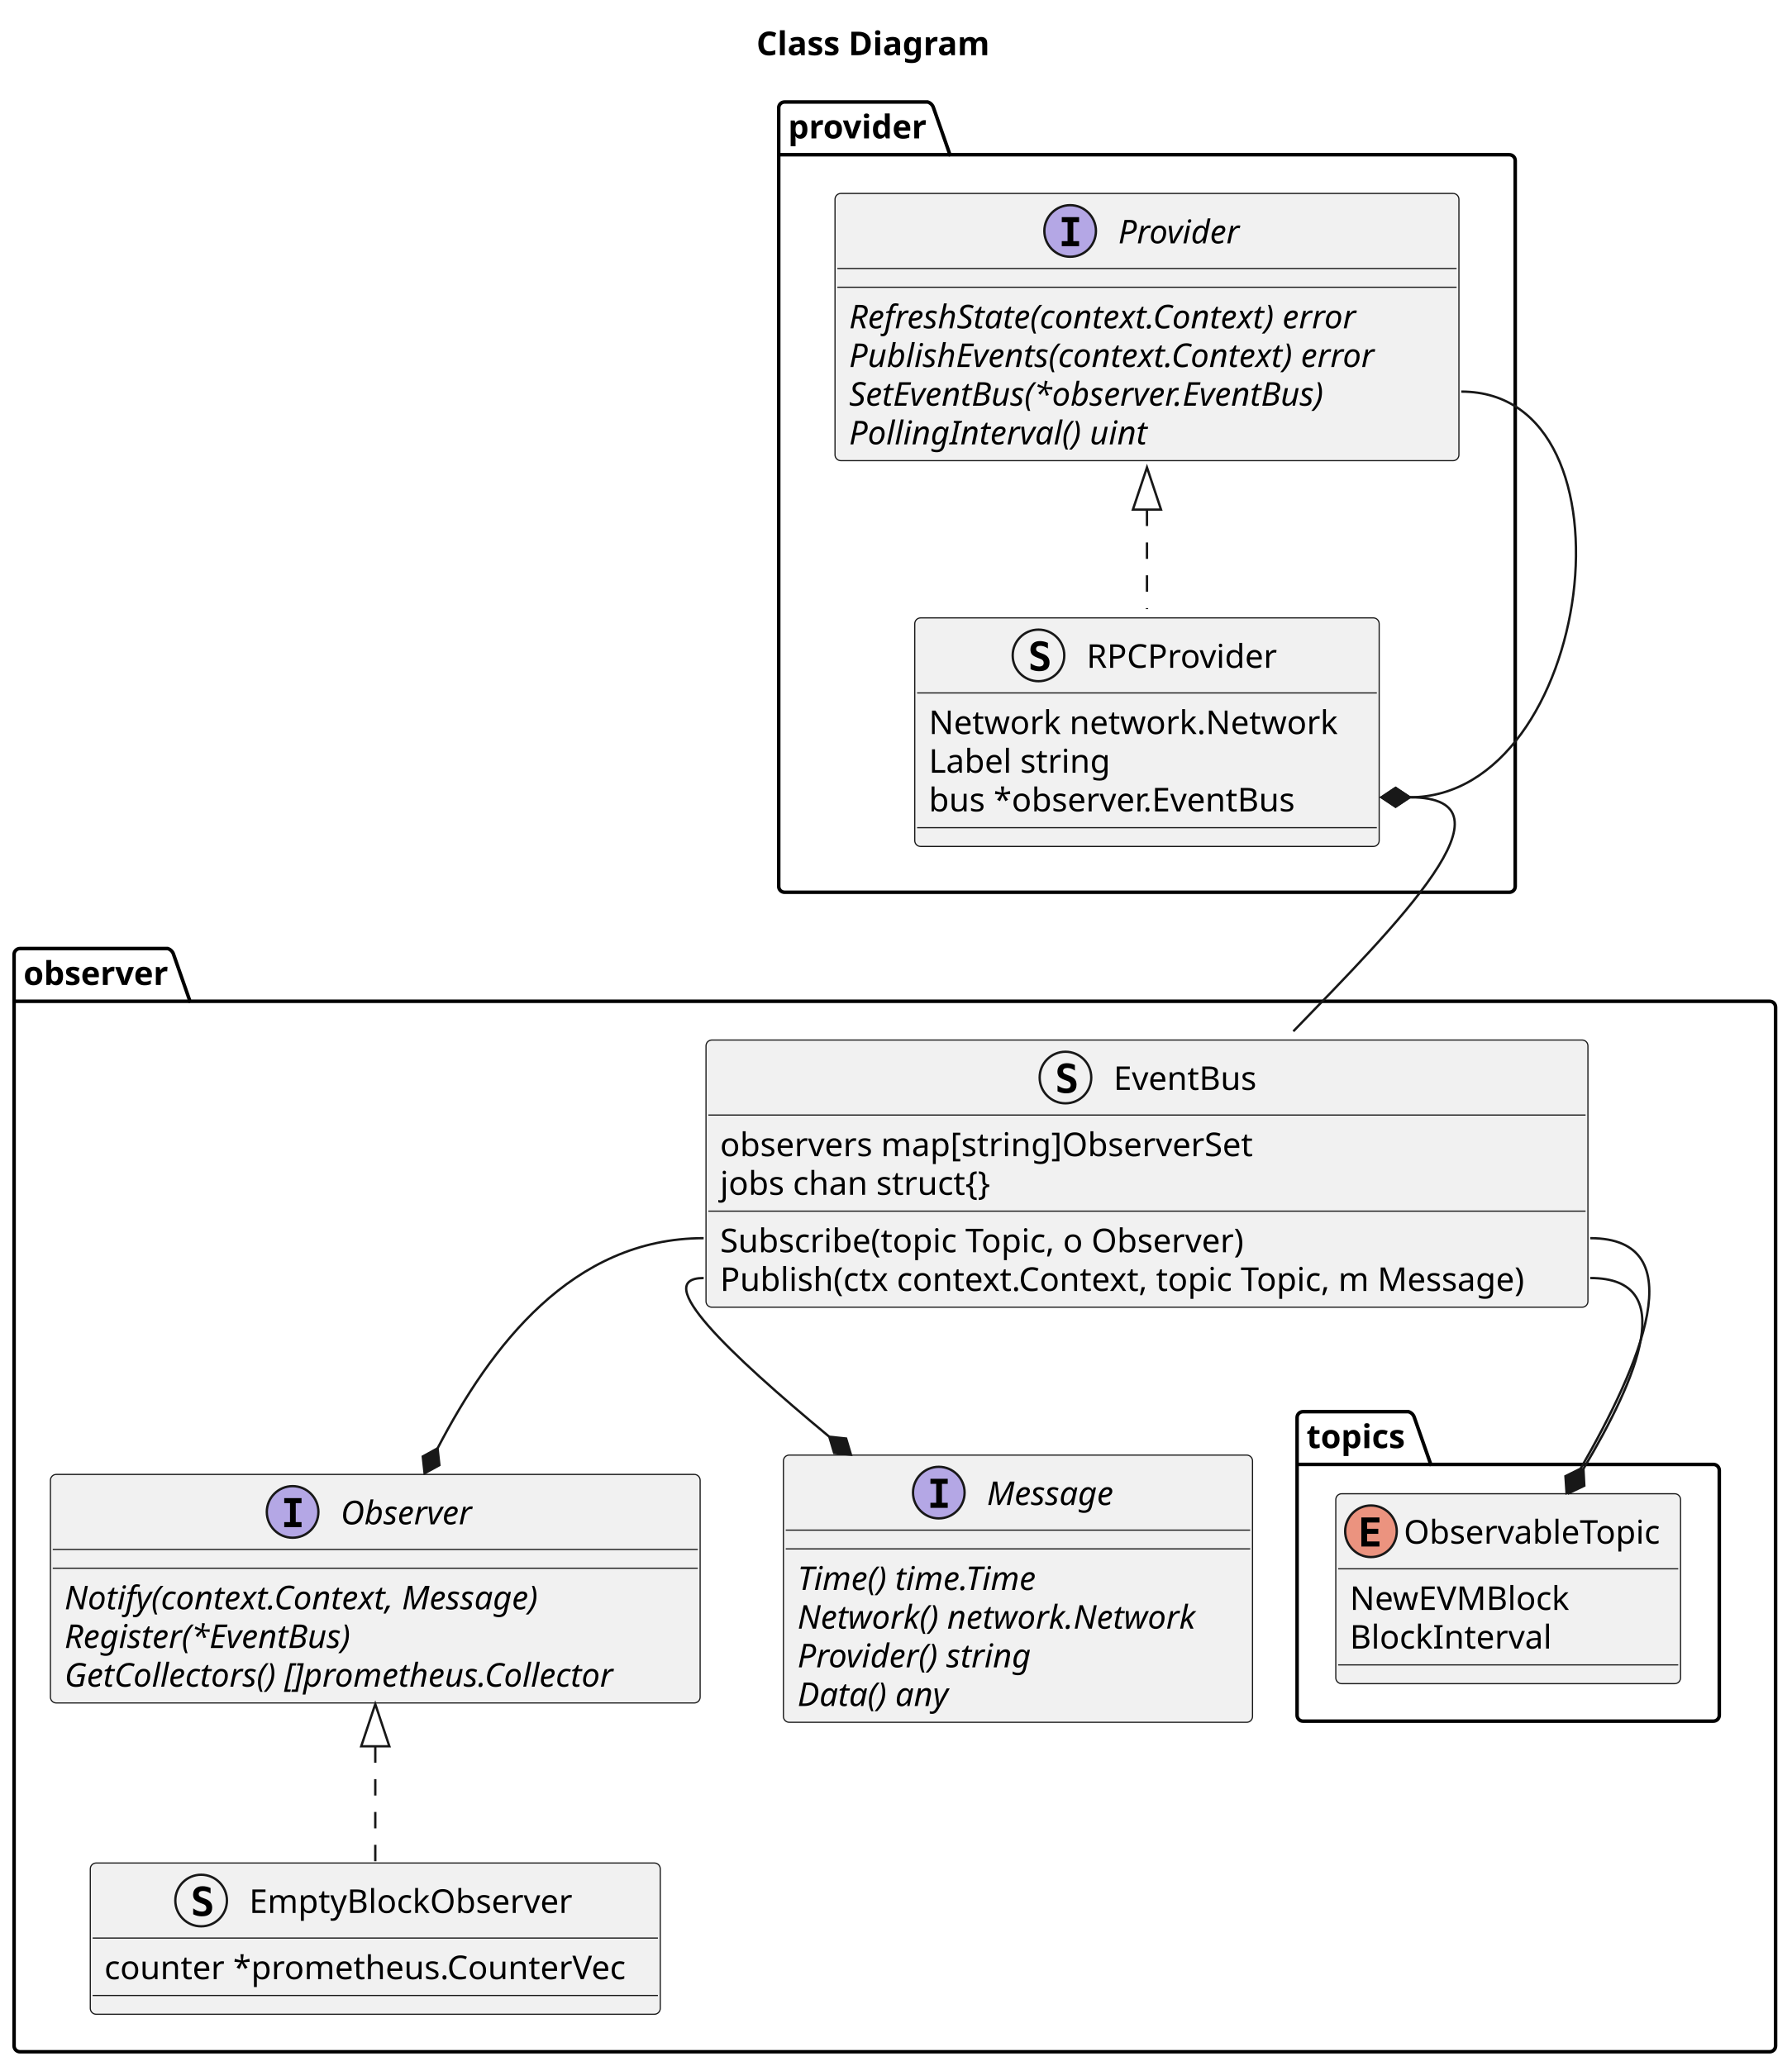
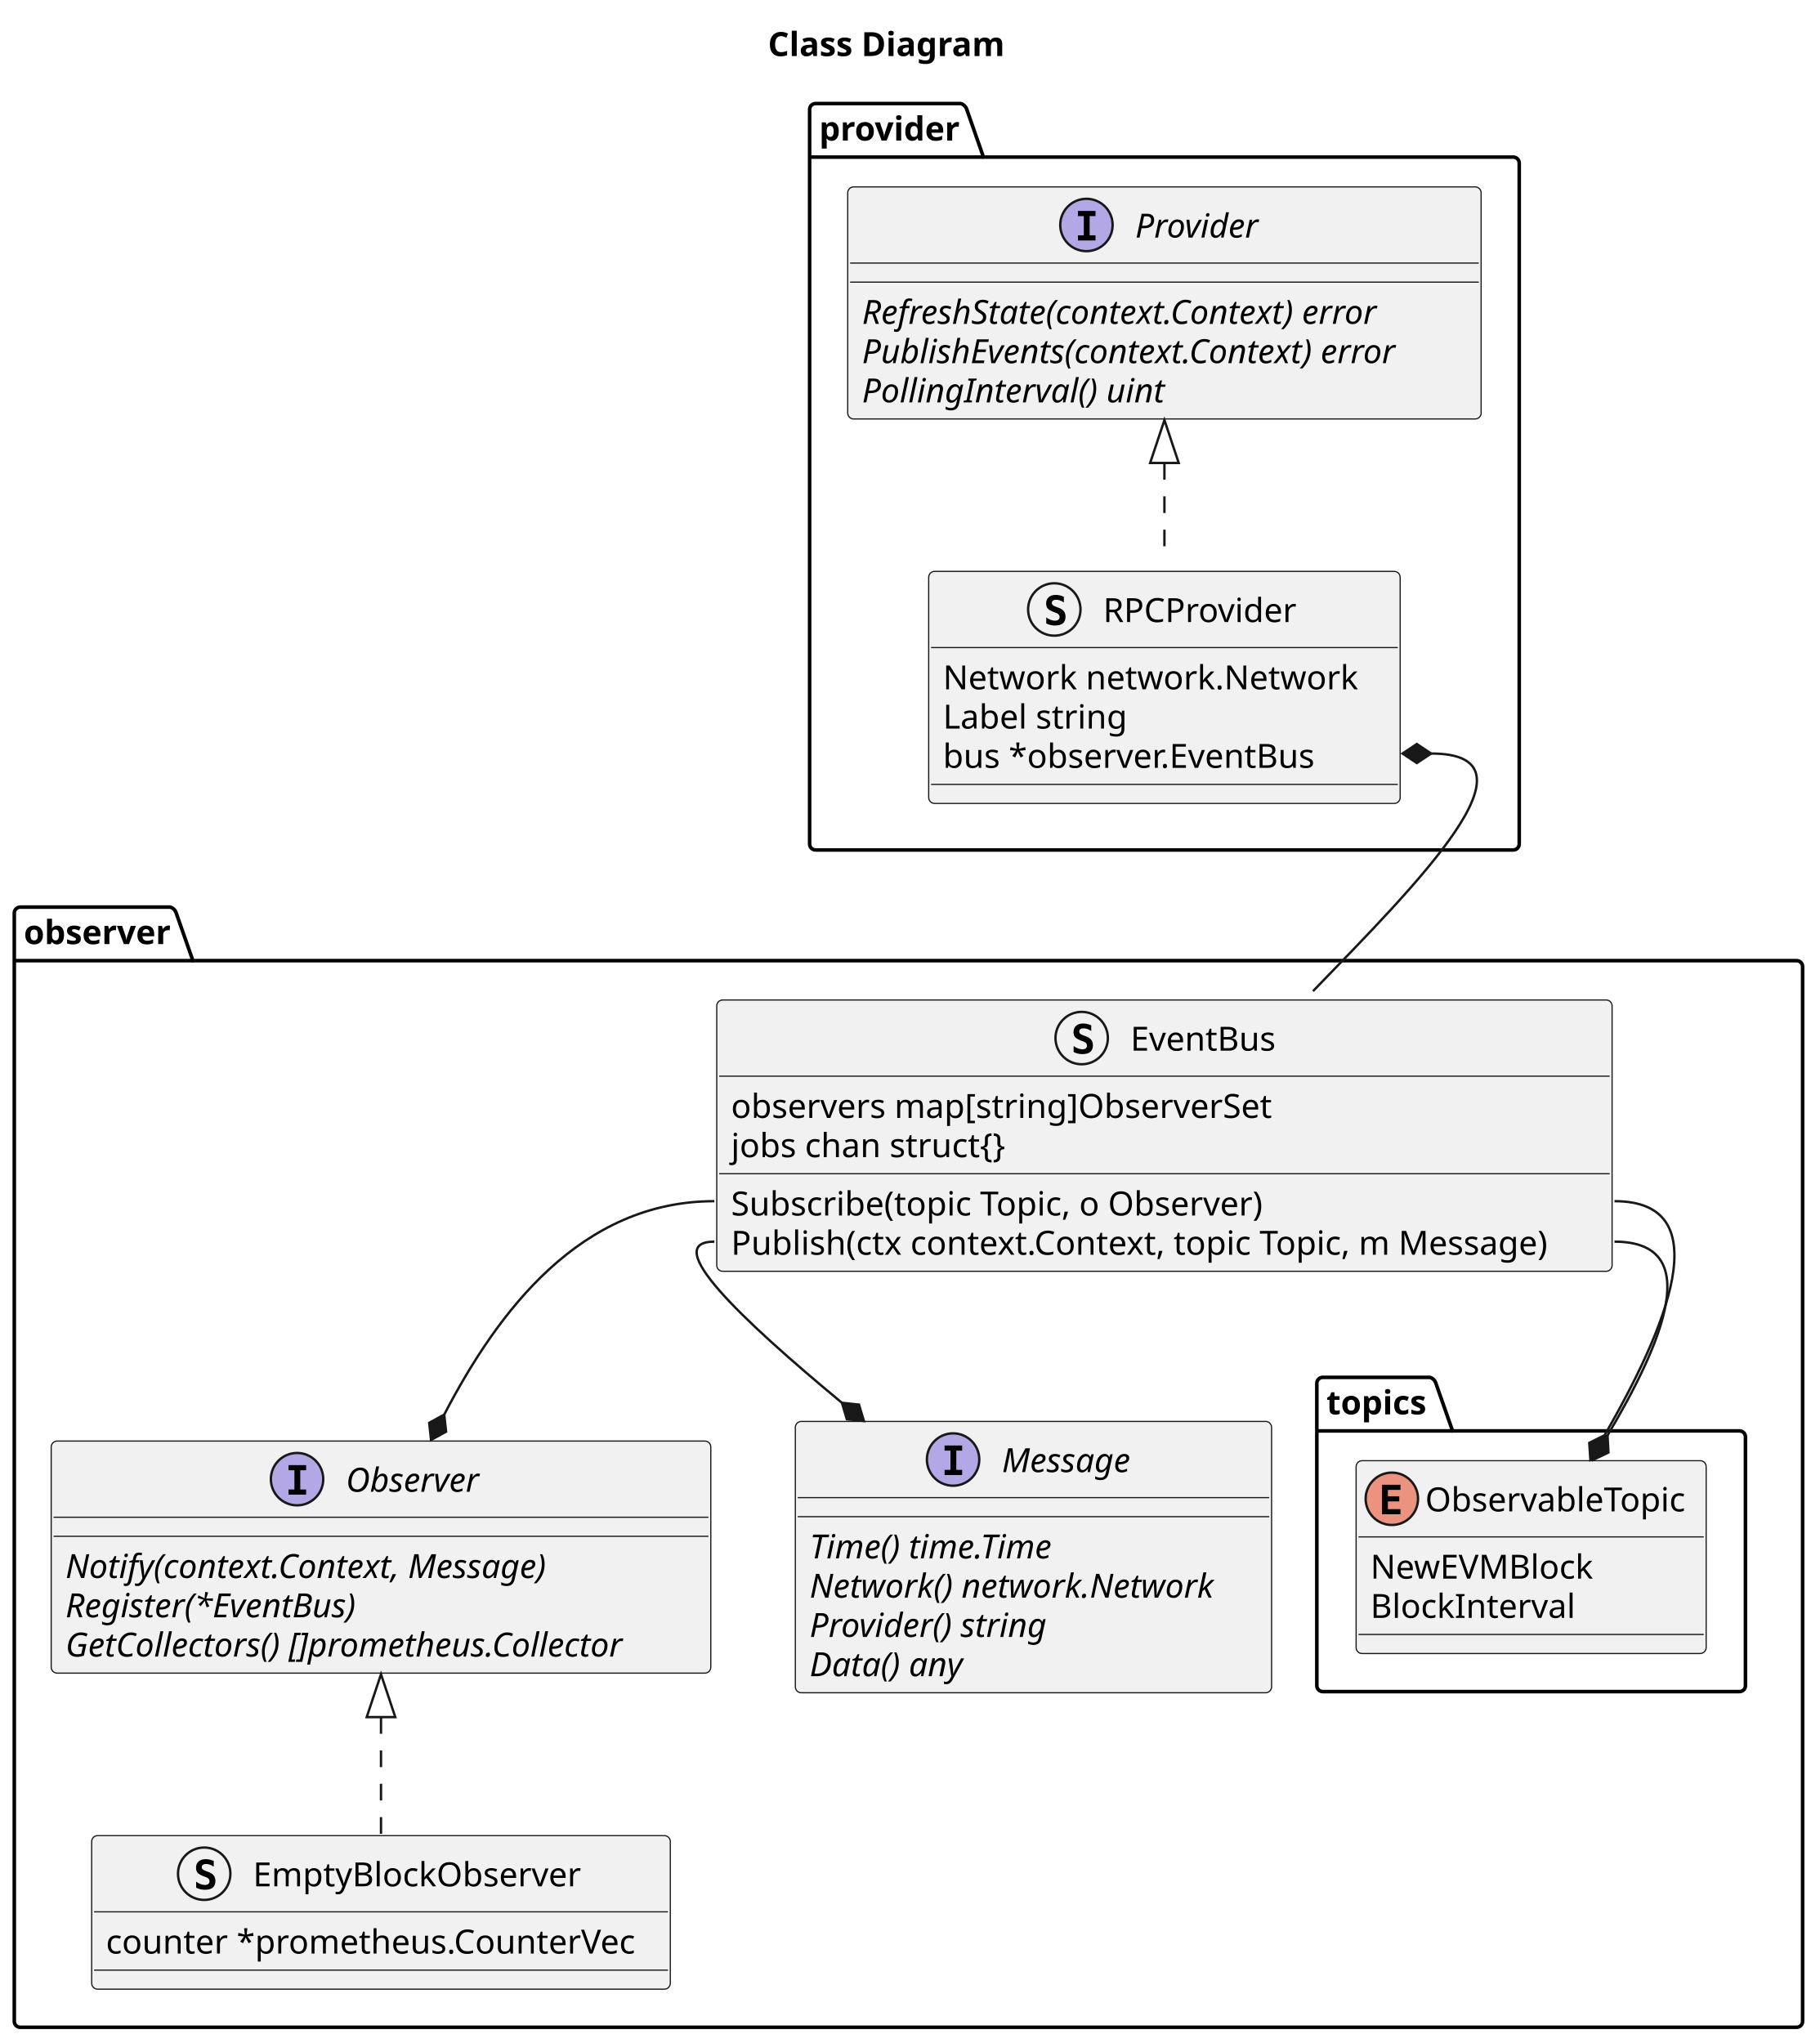
- <svg xmlns="http://www.w3.org/2000/svg" contentStyleType="text/css" height="881px" preserveAspectRatio="none" style="width:764px;height:881px;background:#FFFFFF;" version="1.1" viewBox="0 0 764 881" width="764px" zoomAndPan="magnify">
+ <svg xmlns="http://www.w3.org/2000/svg" contentStyleType="text/css" height="858px" preserveAspectRatio="none" style="width:764px;height:858px;background:#FFFFFF;" version="1.1" viewBox="0 0 764 858" width="764px" zoomAndPan="magnify">
  <defs />
  <g>
    <text fill="#000000" font-family="sans-serif" font-size="14" font-weight="bold" lengthAdjust="spacing" textLength="105" x="322.5" y="23.535">Class Diagram</text>
    <g id="cluster_provider">
-       <path d="M334.5,43.488 L395.5,43.488 A3.75,3.75 0 0 1 398,45.988 L405,65.977 L643.5,65.977 A2.5,2.5 0 0 1 646,68.477 L646,377.988 A2.5,2.5 0 0 1 643.5,380.488 L334.5,380.488 A2.5,2.5 0 0 1 332,377.988 L332,45.988 A2.5,2.5 0 0 1 334.5,43.488 " fill="none" style="stroke:#000000;stroke-width:1.5;" />
-       <line style="stroke:#000000;stroke-width:1.5;" x1="332" x2="405" y1="65.977" y2="65.977" />
-       <text fill="#000000" font-family="sans-serif" font-size="14" font-weight="bold" lengthAdjust="spacing" textLength="60" x="336" y="59.023">provider</text>
+       <path d="M342.5,43.488 L403.5,43.488 A3.75,3.75 0 0 1 406,45.988 L413,65.977 L635.5,65.977 A2.5,2.5 0 0 1 638,68.477 L638,354.458 A2.5,2.5 0 0 1 635.5,356.958 L342.5,356.958 A2.5,2.5 0 0 1 340,354.458 L340,45.988 A2.5,2.5 0 0 1 342.5,43.488 " fill="none" style="stroke:#000000;stroke-width:1.5;" />
+       <line style="stroke:#000000;stroke-width:1.5;" x1="340" x2="413" y1="65.977" y2="65.977" />
+       <text fill="#000000" font-family="sans-serif" font-size="14" font-weight="bold" lengthAdjust="spacing" textLength="60" x="344" y="59.023">provider</text>
    </g>
    <g id="cluster_observer">
-       <path d="M8.5,404.488 L71.5,404.488 A3.75,3.75 0 0 1 74,406.988 L81,426.977 L754.5,426.977 A2.5,2.5 0 0 1 757,429.477 L757,872.428 A2.5,2.5 0 0 1 754.5,874.928 L8.5,874.928 A2.5,2.5 0 0 1 6,872.428 L6,406.988 A2.5,2.5 0 0 1 8.5,404.488 " fill="none" style="stroke:#000000;stroke-width:1.5;" />
-       <line style="stroke:#000000;stroke-width:1.5;" x1="6" x2="81" y1="426.977" y2="426.977" />
-       <text fill="#000000" font-family="sans-serif" font-size="14" font-weight="bold" lengthAdjust="spacing" textLength="62" x="10" y="420.023">observer</text>
+       <path d="M8.5,380.958 L71.5,380.958 A3.75,3.75 0 0 1 74,383.458 L81,403.447 L754.5,403.447 A2.5,2.5 0 0 1 757,405.947 L757,848.898 A2.5,2.5 0 0 1 754.5,851.398 L8.5,851.398 A2.5,2.5 0 0 1 6,848.898 L6,383.458 A2.5,2.5 0 0 1 8.5,380.958 " fill="none" style="stroke:#000000;stroke-width:1.5;" />
+       <line style="stroke:#000000;stroke-width:1.5;" x1="6" x2="81" y1="403.447" y2="403.447" />
+       <text fill="#000000" font-family="sans-serif" font-size="14" font-weight="bold" lengthAdjust="spacing" textLength="62" x="10" y="396.493">observer</text>
    </g>
    <g id="cluster_topics">
-       <path d="M555.5,601.978 L600.5,601.978 A3.75,3.75 0 0 1 603,604.478 L610,624.467 L730.5,624.467 A2.5,2.5 0 0 1 733,626.967 L733,731.448 A2.5,2.5 0 0 1 730.5,733.948 L555.5,733.948 A2.5,2.5 0 0 1 553,731.448 L553,604.478 A2.5,2.5 0 0 1 555.5,601.978 " fill="none" style="stroke:#000000;stroke-width:1.5;" />
-       <line style="stroke:#000000;stroke-width:1.5;" x1="553" x2="610" y1="624.467" y2="624.467" />
-       <text fill="#000000" font-family="sans-serif" font-size="14" font-weight="bold" lengthAdjust="spacing" textLength="44" x="557" y="617.513">topics</text>
+       <path d="M555.5,578.448 L600.5,578.448 A3.75,3.75 0 0 1 603,580.948 L610,600.937 L730.5,600.937 A2.5,2.5 0 0 1 733,603.437 L733,707.918 A2.5,2.5 0 0 1 730.5,710.418 L555.5,710.418 A2.5,2.5 0 0 1 553,707.918 L553,580.948 A2.5,2.5 0 0 1 555.5,578.448 " fill="none" style="stroke:#000000;stroke-width:1.5;" />
+       <line style="stroke:#000000;stroke-width:1.5;" x1="553" x2="610" y1="600.937" y2="600.937" />
+       <text fill="#000000" font-family="sans-serif" font-size="14" font-weight="bold" lengthAdjust="spacing" textLength="44" x="557" y="593.983">topics</text>
    </g>
    <g id="elem_Provider">
-       <rect codeLine="5" fill="#F1F1F1" height="113.953" id="Provider" rx="2.5" ry="2.5" style="stroke:#181818;stroke-width:0.5;" width="266" x="356" y="82.488" />
-       <ellipse cx="456.25" cy="98.488" fill="#B4A7E5" rx="11" ry="11" style="stroke:#181818;stroke-width:1.0;" />
-       <path d="M452.678,94.753 L452.678,92.595 L460.057,92.595 L460.057,94.753 L457.592,94.753 L457.592,102.83 L460.057,102.83 L460.057,104.988 L452.678,104.988 L452.678,102.83 L455.143,102.83 L455.143,94.753 Z " fill="#000000" />
-       <text fill="#000000" font-family="sans-serif" font-size="14" font-style="italic" lengthAdjust="spacing" textLength="57" x="476.75" y="103.779">Provider</text>
-       <line style="stroke:#181818;stroke-width:0.5;" x1="357" x2="621" y1="114.488" y2="114.488" />
-       <line style="stroke:#181818;stroke-width:0.5;" x1="357" x2="621" y1="122.488" y2="122.488" />
-       <text fill="#000000" font-family="sans-serif" font-size="14" font-style="italic" lengthAdjust="spacing" textLength="246" x="362" y="140.023">RefreshState(context.Context) error</text>
-       <text fill="#000000" font-family="sans-serif" font-size="14" font-style="italic" lengthAdjust="spacing" textLength="254" x="362" y="156.512">PublishEvents(context.Context) error</text>
-       <text fill="#000000" font-family="sans-serif" font-size="14" font-style="italic" lengthAdjust="spacing" textLength="224" x="362" y="173">SetEventBus(*observer.EventBus)</text>
-       <text fill="#000000" font-family="sans-serif" font-size="14" font-style="italic" lengthAdjust="spacing" textLength="139" x="362" y="189.488">PollingInterval() uint</text>
+       <rect codeLine="5" fill="#F1F1F1" height="97.465" id="Provider" rx="2.5" ry="2.5" style="stroke:#181818;stroke-width:0.5;" width="266" x="356" y="78.488" />
+       <ellipse cx="456.25" cy="94.488" fill="#B4A7E5" rx="11" ry="11" style="stroke:#181818;stroke-width:1.0;" />
+       <path d="M452.678,90.753 L452.678,88.595 L460.057,88.595 L460.057,90.753 L457.592,90.753 L457.592,98.83 L460.057,98.83 L460.057,100.988 L452.678,100.988 L452.678,98.83 L455.143,98.83 L455.143,90.753 Z " fill="#000000" />
+       <text fill="#000000" font-family="sans-serif" font-size="14" font-style="italic" lengthAdjust="spacing" textLength="57" x="476.75" y="99.779">Provider</text>
+       <line style="stroke:#181818;stroke-width:0.5;" x1="357" x2="621" y1="110.488" y2="110.488" />
+       <line style="stroke:#181818;stroke-width:0.5;" x1="357" x2="621" y1="118.488" y2="118.488" />
+       <text fill="#000000" font-family="sans-serif" font-size="14" font-style="italic" lengthAdjust="spacing" textLength="246" x="362" y="136.023">RefreshState(context.Context) error</text>
+       <text fill="#000000" font-family="sans-serif" font-size="14" font-style="italic" lengthAdjust="spacing" textLength="254" x="362" y="152.512">PublishEvents(context.Context) error</text>
+       <text fill="#000000" font-family="sans-serif" font-size="14" font-style="italic" lengthAdjust="spacing" textLength="139" x="362" y="169">PollingInterval() uint</text>
    </g>
    <g id="elem_RPCProvider">
-       <rect codeLine="12" fill="#F1F1F1" height="97.465" id="RPCProvider" rx="2.5" ry="2.5" style="stroke:#181818;stroke-width:0.5;" width="198" x="390" y="263.488" />
-       <ellipse cx="442.75" cy="279.488" fill="#F1F1F1" rx="11" ry="11" style="stroke:#181818;stroke-width:1.0;" />
-       <path d="M442.483,280.551 Q440.632,279.846 439.977,279.07 Q439.321,278.293 439.321,276.982 Q439.321,275.297 440.4,274.334 Q441.479,273.371 443.363,273.371 Q444.218,273.371 445.073,273.566 Q445.928,273.761 446.767,274.143 L446.767,276.534 Q445.978,275.978 445.165,275.687 Q444.351,275.397 443.554,275.397 Q442.666,275.397 442.193,275.753 Q441.72,276.11 441.72,276.774 Q441.72,277.289 442.064,277.625 Q442.409,277.961 443.504,278.368 L444.559,278.767 Q446.053,279.315 446.758,280.219 Q447.464,281.124 447.464,282.502 Q447.464,284.378 446.356,285.303 Q445.248,286.229 443.006,286.229 Q442.085,286.229 441.159,286.009 Q440.234,285.789 439.371,285.357 L439.371,282.826 Q440.35,283.523 441.267,283.863 Q442.185,284.204 443.081,284.204 Q443.986,284.204 444.484,283.793 Q444.982,283.382 444.982,282.643 Q444.982,282.087 444.65,281.668 Q444.318,281.248 443.687,281.008 Z " fill="#000000" />
-       <text fill="#000000" font-family="sans-serif" font-size="14" lengthAdjust="spacing" textLength="84" x="463.25" y="284.779">RPCProvider</text>
-       <line style="stroke:#181818;stroke-width:0.5;" x1="391" x2="587" y1="295.488" y2="295.488" />
-       <text fill="#000000" font-family="sans-serif" font-size="14" lengthAdjust="spacing" textLength="186" x="396" y="313.023">Network   network.Network</text>
-       <text fill="#000000" font-family="sans-serif" font-size="14" lengthAdjust="spacing" textLength="96" x="396" y="329.512">Label     string</text>
-       <text fill="#000000" font-family="sans-serif" font-size="14" lengthAdjust="spacing" textLength="185" x="396" y="346">bus       *observer.EventBus</text>
-       <line style="stroke:#181818;stroke-width:0.5;" x1="391" x2="587" y1="352.953" y2="352.953" />
+       <rect codeLine="11" fill="#F1F1F1" height="97.465" id="RPCProvider" rx="2.5" ry="2.5" style="stroke:#181818;stroke-width:0.5;" width="198" x="390" y="239.958" />
+       <ellipse cx="442.75" cy="255.958" fill="#F1F1F1" rx="11" ry="11" style="stroke:#181818;stroke-width:1.0;" />
+       <path d="M442.483,257.021 Q440.632,256.316 439.977,255.54 Q439.321,254.763 439.321,253.452 Q439.321,251.767 440.4,250.804 Q441.479,249.841 443.363,249.841 Q444.218,249.841 445.073,250.036 Q445.928,250.231 446.767,250.613 L446.767,253.004 Q445.978,252.447 445.165,252.157 Q444.351,251.867 443.554,251.867 Q442.666,251.867 442.193,252.223 Q441.72,252.58 441.72,253.244 Q441.72,253.759 442.064,254.095 Q442.409,254.431 443.504,254.838 L444.559,255.237 Q446.053,255.785 446.758,256.689 Q447.464,257.594 447.464,258.972 Q447.464,260.848 446.356,261.774 Q445.248,262.699 443.006,262.699 Q442.085,262.699 441.159,262.479 Q440.234,262.259 439.371,261.827 L439.371,259.296 Q440.35,259.993 441.267,260.333 Q442.185,260.674 443.081,260.674 Q443.986,260.674 444.484,260.263 Q444.982,259.852 444.982,259.113 Q444.982,258.557 444.65,258.138 Q444.318,257.719 443.687,257.478 Z " fill="#000000" />
+       <text fill="#000000" font-family="sans-serif" font-size="14" lengthAdjust="spacing" textLength="84" x="463.25" y="261.249">RPCProvider</text>
+       <line style="stroke:#181818;stroke-width:0.5;" x1="391" x2="587" y1="271.958" y2="271.958" />
+       <text fill="#000000" font-family="sans-serif" font-size="14" lengthAdjust="spacing" textLength="186" x="396" y="289.493">Network   network.Network</text>
+       <text fill="#000000" font-family="sans-serif" font-size="14" lengthAdjust="spacing" textLength="96" x="396" y="305.982">Label     string</text>
+       <text fill="#000000" font-family="sans-serif" font-size="14" lengthAdjust="spacing" textLength="185" x="396" y="322.47">bus       *observer.EventBus</text>
+       <line style="stroke:#181818;stroke-width:0.5;" x1="391" x2="587" y1="329.423" y2="329.423" />
    </g>
    <g id="elem_Observer">
-       <rect codeLine="27" fill="#F1F1F1" height="97.465" id="Observer" rx="2.5" ry="2.5" style="stroke:#181818;stroke-width:0.5;" width="277" x="21.5" y="628.728" />
-       <ellipse cx="124.75" cy="644.728" fill="#B4A7E5" rx="11" ry="11" style="stroke:#181818;stroke-width:1.0;" />
-       <path d="M121.178,640.993 L121.178,638.835 L128.557,638.835 L128.557,640.993 L126.092,640.993 L126.092,649.07 L128.557,649.07 L128.557,651.228 L121.178,651.228 L121.178,649.07 L123.643,649.07 L123.643,640.993 Z " fill="#000000" />
-       <text fill="#000000" font-family="sans-serif" font-size="14" font-style="italic" lengthAdjust="spacing" textLength="62" x="145.25" y="650.019">Observer</text>
-       <line style="stroke:#181818;stroke-width:0.5;" x1="22.5" x2="297.5" y1="660.728" y2="660.728" />
-       <line style="stroke:#181818;stroke-width:0.5;" x1="22.5" x2="297.5" y1="668.728" y2="668.728" />
-       <text fill="#000000" font-family="sans-serif" font-size="14" font-style="italic" lengthAdjust="spacing" textLength="228" x="27.5" y="686.263">Notify(context.Context, Message)</text>
-       <text fill="#000000" font-family="sans-serif" font-size="14" font-style="italic" lengthAdjust="spacing" textLength="134" x="27.5" y="702.752">Register(*EventBus)</text>
-       <text fill="#000000" font-family="sans-serif" font-size="14" font-style="italic" lengthAdjust="spacing" textLength="265" x="27.5" y="719.24">GetCollectors() []prometheus.Collector</text>
+       <rect codeLine="26" fill="#F1F1F1" height="97.465" id="Observer" rx="2.5" ry="2.5" style="stroke:#181818;stroke-width:0.5;" width="277" x="21.5" y="605.198" />
+       <ellipse cx="124.75" cy="621.198" fill="#B4A7E5" rx="11" ry="11" style="stroke:#181818;stroke-width:1.0;" />
+       <path d="M121.178,617.463 L121.178,615.305 L128.557,615.305 L128.557,617.463 L126.092,617.463 L126.092,625.54 L128.557,625.54 L128.557,627.698 L121.178,627.698 L121.178,625.54 L123.643,625.54 L123.643,617.463 Z " fill="#000000" />
+       <text fill="#000000" font-family="sans-serif" font-size="14" font-style="italic" lengthAdjust="spacing" textLength="62" x="145.25" y="626.489">Observer</text>
+       <line style="stroke:#181818;stroke-width:0.5;" x1="22.5" x2="297.5" y1="637.198" y2="637.198" />
+       <line style="stroke:#181818;stroke-width:0.5;" x1="22.5" x2="297.5" y1="645.198" y2="645.198" />
+       <text fill="#000000" font-family="sans-serif" font-size="14" font-style="italic" lengthAdjust="spacing" textLength="228" x="27.5" y="662.733">Notify(context.Context, Message)</text>
+       <text fill="#000000" font-family="sans-serif" font-size="14" font-style="italic" lengthAdjust="spacing" textLength="134" x="27.5" y="679.222">Register(*EventBus)</text>
+       <text fill="#000000" font-family="sans-serif" font-size="14" font-style="italic" lengthAdjust="spacing" textLength="265" x="27.5" y="695.71">GetCollectors() []prometheus.Collector</text>
    </g>
    <g id="elem_Message">
-       <rect codeLine="33" fill="#F1F1F1" height="113.953" id="Message" rx="2.5" ry="2.5" style="stroke:#181818;stroke-width:0.5;" width="200" x="334" y="620.488" />
-       <ellipse cx="400.25" cy="636.488" fill="#B4A7E5" rx="11" ry="11" style="stroke:#181818;stroke-width:1.0;" />
-       <path d="M396.678,632.753 L396.678,630.595 L404.057,630.595 L404.057,632.753 L401.592,632.753 L401.592,640.83 L404.057,640.83 L404.057,642.988 L396.678,642.988 L396.678,640.83 L399.143,640.83 L399.143,632.753 Z " fill="#000000" />
-       <text fill="#000000" font-family="sans-serif" font-size="14" font-style="italic" lengthAdjust="spacing" textLength="59" x="420.75" y="641.779">Message</text>
-       <line style="stroke:#181818;stroke-width:0.5;" x1="335" x2="533" y1="652.488" y2="652.488" />
-       <line style="stroke:#181818;stroke-width:0.5;" x1="335" x2="533" y1="660.488" y2="660.488" />
-       <text fill="#000000" font-family="sans-serif" font-size="14" font-style="italic" lengthAdjust="spacing" textLength="116" x="340" y="678.023">Time() time.Time</text>
-       <text fill="#000000" font-family="sans-serif" font-size="14" font-style="italic" lengthAdjust="spacing" textLength="188" x="340" y="694.512">Network() network.Network</text>
-       <text fill="#000000" font-family="sans-serif" font-size="14" font-style="italic" lengthAdjust="spacing" textLength="111" x="340" y="711">Provider() string</text>
-       <text fill="#000000" font-family="sans-serif" font-size="14" font-style="italic" lengthAdjust="spacing" textLength="69" x="340" y="727.488">Data() any</text>
+       <rect codeLine="32" fill="#F1F1F1" height="113.953" id="Message" rx="2.5" ry="2.5" style="stroke:#181818;stroke-width:0.5;" width="200" x="334" y="596.958" />
+       <ellipse cx="400.25" cy="612.958" fill="#B4A7E5" rx="11" ry="11" style="stroke:#181818;stroke-width:1.0;" />
+       <path d="M396.678,609.223 L396.678,607.065 L404.057,607.065 L404.057,609.223 L401.592,609.223 L401.592,617.3 L404.057,617.3 L404.057,619.458 L396.678,619.458 L396.678,617.3 L399.143,617.3 L399.143,609.223 Z " fill="#000000" />
+       <text fill="#000000" font-family="sans-serif" font-size="14" font-style="italic" lengthAdjust="spacing" textLength="59" x="420.75" y="618.249">Message</text>
+       <line style="stroke:#181818;stroke-width:0.5;" x1="335" x2="533" y1="628.958" y2="628.958" />
+       <line style="stroke:#181818;stroke-width:0.5;" x1="335" x2="533" y1="636.958" y2="636.958" />
+       <text fill="#000000" font-family="sans-serif" font-size="14" font-style="italic" lengthAdjust="spacing" textLength="116" x="340" y="654.493">Time() time.Time</text>
+       <text fill="#000000" font-family="sans-serif" font-size="14" font-style="italic" lengthAdjust="spacing" textLength="188" x="340" y="670.982">Network() network.Network</text>
+       <text fill="#000000" font-family="sans-serif" font-size="14" font-style="italic" lengthAdjust="spacing" textLength="111" x="340" y="687.47">Provider() string</text>
+       <text fill="#000000" font-family="sans-serif" font-size="14" font-style="italic" lengthAdjust="spacing" textLength="69" x="340" y="703.958">Data() any</text>
    </g>
    <g id="elem_EventBus">
-       <rect codeLine="40" fill="#F1F1F1" height="113.953" id="EventBus" rx="2.5" ry="2.5" style="stroke:#181818;stroke-width:0.5;" width="376" x="301" y="443.488" />
-       <ellipse cx="454.25" cy="459.488" fill="#F1F1F1" rx="11" ry="11" style="stroke:#181818;stroke-width:1.0;" />
-       <path d="M453.983,460.551 Q452.132,459.846 451.477,459.07 Q450.821,458.293 450.821,456.982 Q450.821,455.297 451.9,454.334 Q452.979,453.371 454.863,453.371 Q455.718,453.371 456.573,453.566 Q457.428,453.761 458.267,454.143 L458.267,456.534 Q457.478,455.978 456.665,455.687 Q455.851,455.397 455.054,455.397 Q454.166,455.397 453.693,455.753 Q453.22,456.11 453.22,456.774 Q453.22,457.289 453.564,457.625 Q453.909,457.961 455.004,458.368 L456.059,458.767 Q457.553,459.315 458.258,460.219 Q458.964,461.124 458.964,462.502 Q458.964,464.378 457.856,465.303 Q456.748,466.229 454.506,466.229 Q453.585,466.229 452.659,466.009 Q451.734,465.789 450.871,465.357 L450.871,462.826 Q451.85,463.523 452.767,463.863 Q453.685,464.204 454.581,464.204 Q455.486,464.204 455.984,463.793 Q456.482,463.382 456.482,462.643 Q456.482,462.087 456.15,461.668 Q455.818,461.248 455.187,461.008 Z " fill="#000000" />
-       <text fill="#000000" font-family="sans-serif" font-size="14" lengthAdjust="spacing" textLength="61" x="474.75" y="464.779">EventBus</text>
-       <line style="stroke:#181818;stroke-width:0.5;" x1="302" x2="676" y1="475.488" y2="475.488" />
-       <text fill="#000000" font-family="sans-serif" font-size="14" lengthAdjust="spacing" textLength="234" x="307" y="493.023">observers map[string]ObserverSet</text>
-       <text fill="#000000" font-family="sans-serif" font-size="14" lengthAdjust="spacing" textLength="139" x="307" y="509.512">jobs      chan struct{}</text>
-       <line style="stroke:#181818;stroke-width:0.5;" x1="302" x2="676" y1="516.465" y2="516.465" />
-       <text fill="#000000" font-family="sans-serif" font-size="14" lengthAdjust="spacing" textLength="236" x="307" y="534">Subscribe(topic Topic, o Observer)</text>
-       <text fill="#000000" font-family="sans-serif" font-size="14" lengthAdjust="spacing" textLength="364" x="307" y="550.488">Publish(ctx context.Context, topic Topic, m Message)</text>
+       <rect codeLine="39" fill="#F1F1F1" height="113.953" id="EventBus" rx="2.5" ry="2.5" style="stroke:#181818;stroke-width:0.5;" width="376" x="301" y="419.958" />
+       <ellipse cx="454.25" cy="435.958" fill="#F1F1F1" rx="11" ry="11" style="stroke:#181818;stroke-width:1.0;" />
+       <path d="M453.983,437.021 Q452.132,436.316 451.477,435.54 Q450.821,434.764 450.821,433.452 Q450.821,431.767 451.9,430.804 Q452.979,429.841 454.863,429.841 Q455.718,429.841 456.573,430.036 Q457.428,430.231 458.267,430.613 L458.267,433.004 Q457.478,432.447 456.665,432.157 Q455.851,431.866 455.054,431.866 Q454.166,431.866 453.693,432.223 Q453.22,432.58 453.22,433.244 Q453.22,433.759 453.564,434.095 Q453.909,434.431 455.004,434.838 L456.059,435.237 Q457.553,435.784 458.258,436.689 Q458.964,437.594 458.964,438.972 Q458.964,440.848 457.856,441.774 Q456.748,442.699 454.506,442.699 Q453.585,442.699 452.659,442.479 Q451.734,442.259 450.871,441.827 L450.871,439.296 Q451.85,439.993 452.767,440.333 Q453.685,440.674 454.581,440.674 Q455.486,440.674 455.984,440.263 Q456.482,439.852 456.482,439.113 Q456.482,438.557 456.15,438.138 Q455.818,437.719 455.187,437.478 Z " fill="#000000" />
+       <text fill="#000000" font-family="sans-serif" font-size="14" lengthAdjust="spacing" textLength="61" x="474.75" y="441.249">EventBus</text>
+       <line style="stroke:#181818;stroke-width:0.5;" x1="302" x2="676" y1="451.958" y2="451.958" />
+       <text fill="#000000" font-family="sans-serif" font-size="14" lengthAdjust="spacing" textLength="234" x="307" y="469.493">observers map[string]ObserverSet</text>
+       <text fill="#000000" font-family="sans-serif" font-size="14" lengthAdjust="spacing" textLength="139" x="307" y="485.982">jobs      chan struct{}</text>
+       <line style="stroke:#181818;stroke-width:0.5;" x1="302" x2="676" y1="492.935" y2="492.935" />
+       <text fill="#000000" font-family="sans-serif" font-size="14" lengthAdjust="spacing" textLength="236" x="307" y="510.47">Subscribe(topic Topic, o Observer)</text>
+       <text fill="#000000" font-family="sans-serif" font-size="14" lengthAdjust="spacing" textLength="364" x="307" y="526.958">Publish(ctx context.Context, topic Topic, m Message)</text>
    </g>
    <g id="elem_EmptyBlockObserver">
-       <rect codeLine="48" fill="#F1F1F1" height="64.488" id="EmptyBlockObserver" rx="2.5" ry="2.5" style="stroke:#181818;stroke-width:0.5;" width="243" x="38.5" y="794.438" />
-       <ellipse cx="85.75" cy="810.438" fill="#F1F1F1" rx="11" ry="11" style="stroke:#181818;stroke-width:1.0;" />
-       <path d="M85.483,811.501 Q83.632,810.796 82.977,810.02 Q82.321,809.244 82.321,807.932 Q82.321,806.247 83.4,805.284 Q84.479,804.321 86.363,804.321 Q87.218,804.321 88.073,804.516 Q88.928,804.711 89.767,805.093 L89.767,807.484 Q88.978,806.928 88.165,806.637 Q87.351,806.346 86.554,806.346 Q85.666,806.346 85.193,806.703 Q84.72,807.06 84.72,807.724 Q84.72,808.239 85.064,808.575 Q85.409,808.911 86.504,809.318 L87.559,809.717 Q89.053,810.264 89.758,811.169 Q90.464,812.074 90.464,813.452 Q90.464,815.328 89.356,816.254 Q88.248,817.179 86.006,817.179 Q85.085,817.179 84.159,816.959 Q83.234,816.739 82.371,816.307 L82.371,813.776 Q83.35,814.473 84.267,814.813 Q85.185,815.154 86.081,815.154 Q86.986,815.154 87.484,814.743 Q87.982,814.332 87.982,813.593 Q87.982,813.037 87.65,812.618 Q87.318,812.198 86.687,811.958 Z " fill="#000000" />
-       <text fill="#000000" font-family="sans-serif" font-size="14" lengthAdjust="spacing" textLength="140" x="106.25" y="815.729">EmptyBlockObserver</text>
-       <line style="stroke:#181818;stroke-width:0.5;" x1="39.5" x2="280.5" y1="826.438" y2="826.438" />
-       <text fill="#000000" font-family="sans-serif" font-size="14" lengthAdjust="spacing" textLength="231" x="44.5" y="843.973">counter *prometheus.CounterVec</text>
-       <line style="stroke:#181818;stroke-width:0.5;" x1="39.5" x2="280.5" y1="850.927" y2="850.927" />
+       <rect codeLine="47" fill="#F1F1F1" height="64.488" id="EmptyBlockObserver" rx="2.5" ry="2.5" style="stroke:#181818;stroke-width:0.5;" width="243" x="38.5" y="770.908" />
+       <ellipse cx="85.75" cy="786.908" fill="#F1F1F1" rx="11" ry="11" style="stroke:#181818;stroke-width:1.0;" />
+       <path d="M85.483,787.971 Q83.632,787.266 82.977,786.49 Q82.321,785.713 82.321,784.402 Q82.321,782.717 83.4,781.754 Q84.479,780.791 86.363,780.791 Q87.218,780.791 88.073,780.986 Q88.928,781.181 89.767,781.563 L89.767,783.954 Q88.978,783.398 88.165,783.107 Q87.351,782.817 86.554,782.817 Q85.666,782.817 85.193,783.173 Q84.72,783.53 84.72,784.194 Q84.72,784.709 85.064,785.045 Q85.409,785.381 86.504,785.788 L87.559,786.187 Q89.053,786.735 89.758,787.639 Q90.464,788.544 90.464,789.922 Q90.464,791.798 89.356,792.723 Q88.248,793.649 86.006,793.649 Q85.085,793.649 84.159,793.429 Q83.234,793.209 82.371,792.777 L82.371,790.246 Q83.35,790.943 84.267,791.283 Q85.185,791.624 86.081,791.624 Q86.986,791.624 87.484,791.213 Q87.982,790.802 87.982,790.063 Q87.982,789.507 87.65,789.088 Q87.318,788.668 86.687,788.428 Z " fill="#000000" />
+       <text fill="#000000" font-family="sans-serif" font-size="14" lengthAdjust="spacing" textLength="140" x="106.25" y="792.199">EmptyBlockObserver</text>
+       <line style="stroke:#181818;stroke-width:0.5;" x1="39.5" x2="280.5" y1="802.908" y2="802.908" />
+       <text fill="#000000" font-family="sans-serif" font-size="14" lengthAdjust="spacing" textLength="231" x="44.5" y="820.443">counter *prometheus.CounterVec</text>
+       <line style="stroke:#181818;stroke-width:0.5;" x1="39.5" x2="280.5" y1="827.397" y2="827.397" />
    </g>
    <g id="elem_ObservableTopic">
-       <rect codeLine="21" fill="#F1F1F1" height="80.977" id="ObservableTopic" rx="2.5" ry="2.5" style="stroke:#181818;stroke-width:0.5;" width="147" x="569.5" y="636.978" />
-       <ellipse cx="584.5" cy="652.978" fill="#EB937F" rx="11" ry="11" style="stroke:#181818;stroke-width:1.0;" />
-       <path d="M588.114,659.478 L580.394,659.478 L580.394,647.085 L588.114,647.085 L588.114,649.243 L582.843,649.243 L582.843,651.916 L587.616,651.916 L587.616,654.074 L582.843,654.074 L582.843,657.32 L588.114,657.32 Z " fill="#000000" />
-       <text fill="#000000" font-family="sans-serif" font-size="14" lengthAdjust="spacing" textLength="115" x="598.5" y="658.269">ObservableTopic</text>
-       <line style="stroke:#181818;stroke-width:0.5;" x1="570.5" x2="715.5" y1="668.978" y2="668.978" />
-       <text fill="#000000" font-family="sans-serif" font-size="14" lengthAdjust="spacing" textLength="94" x="575.5" y="686.513">NewEVMBlock</text>
-       <text fill="#000000" font-family="sans-serif" font-size="14" lengthAdjust="spacing" textLength="87" x="575.5" y="703.002">BlockInterval</text>
-       <line style="stroke:#181818;stroke-width:0.5;" x1="570.5" x2="715.5" y1="709.955" y2="709.955" />
+       <rect codeLine="20" fill="#F1F1F1" height="80.977" id="ObservableTopic" rx="2.5" ry="2.5" style="stroke:#181818;stroke-width:0.5;" width="147" x="569.5" y="613.448" />
+       <ellipse cx="584.5" cy="629.448" fill="#EB937F" rx="11" ry="11" style="stroke:#181818;stroke-width:1.0;" />
+       <path d="M588.114,635.948 L580.394,635.948 L580.394,623.555 L588.114,623.555 L588.114,625.713 L582.843,625.713 L582.843,628.386 L587.616,628.386 L587.616,630.544 L582.843,630.544 L582.843,633.79 L588.114,633.79 Z " fill="#000000" />
+       <text fill="#000000" font-family="sans-serif" font-size="14" lengthAdjust="spacing" textLength="115" x="598.5" y="634.739">ObservableTopic</text>
+       <line style="stroke:#181818;stroke-width:0.5;" x1="570.5" x2="715.5" y1="645.448" y2="645.448" />
+       <text fill="#000000" font-family="sans-serif" font-size="14" lengthAdjust="spacing" textLength="94" x="575.5" y="662.983">NewEVMBlock</text>
+       <text fill="#000000" font-family="sans-serif" font-size="14" lengthAdjust="spacing" textLength="87" x="575.5" y="679.472">BlockInterval</text>
+       <line style="stroke:#181818;stroke-width:0.5;" x1="570.5" x2="715.5" y1="686.425" y2="686.425" />
    </g>
    <g id="link_Provider_RPCProvider">
-       <path d="M489,217.318 C489,236.988 489,240.718 489,259.738 " fill="none" id="Provider-backto-RPCProvider" style="stroke:#181818;stroke-width:1.0;stroke-dasharray:7.0,7.0;" />
-       <polygon fill="none" points="489,199.318,483,217.318,495,217.318,489,199.318" style="stroke:#181818;stroke-width:1.0;" />
-     </g>
-     <g id="link_Provider_RPCProvider">
-       <path codeLine="54" d="M623,166.988 C701.36,166.988 679.36,339.988 601,339.988 " fill="none" id="Provider-to-RPCProvider" style="stroke:#181818;stroke-width:1.0;" />
-       <polygon fill="#181818" points="589,339.988,595,343.988,601,339.988,595,335.988,589,339.988" style="stroke:#181818;stroke-width:1.0;" />
+       <path d="M489,194.428 C489,213.288 489,216.948 489,236.098 " fill="none" id="Provider-backto-RPCProvider" style="stroke:#181818;stroke-width:1.0;stroke-dasharray:7.0,7.0;" />
+       <polygon fill="none" points="489,176.428,483,194.428,495,194.428,489,176.428" style="stroke:#181818;stroke-width:1.0;" />
    </g>
    <g id="link_Observer_EmptyBlockObserver">
-       <path d="M160,744.668 C160,766.808 160,774.438 160,794.078 " fill="none" id="Observer-backto-EmptyBlockObserver" style="stroke:#181818;stroke-width:1.0;stroke-dasharray:7.0,7.0;" />
-       <polygon fill="none" points="160,726.668,154,744.668,166,744.668,160,726.668" style="stroke:#181818;stroke-width:1.0;" />
+       <path d="M160,721.138 C160,743.278 160,750.908 160,770.548 " fill="none" id="Observer-backto-EmptyBlockObserver" style="stroke:#181818;stroke-width:1.0;stroke-dasharray:7.0,7.0;" />
+       <polygon fill="none" points="160,703.138,154,721.138,166,721.138,160,703.138" style="stroke:#181818;stroke-width:1.0;" />
    </g>
    <g id="link_RPCProvider_EventBus">
-       <path codeLine="53" d="M601,339.988 C649.91,339.988 595.18,394.578 551.4,439.778 " fill="none" id="RPCProvider-backto-EventBus" style="stroke:#181818;stroke-width:1.0;" />
-       <polygon fill="#181818" points="589,339.988,595,343.988,601,339.988,595,335.988,589,339.988" style="stroke:#181818;stroke-width:1.0;" />
+       <path codeLine="52" d="M601,316.458 C649.91,316.458 595.18,371.048 551.4,416.248 " fill="none" id="RPCProvider-backto-EventBus" style="stroke:#181818;stroke-width:1.0;" />
+       <polygon fill="#181818" points="589,316.458,595,320.458,601,316.458,595,312.458,589,316.458" style="stroke:#181818;stroke-width:1.0;" />
    </g>
    <g id="link_EventBus_ObservableTopic">
-       <path codeLine="55" d="M678,527.988 C722.76,527.988 699.15,582.294 673.87,626.274 " fill="none" id="EventBus-to-ObservableTopic" style="stroke:#181818;stroke-width:1.0;" />
-       <polygon fill="#181818" points="667.89,636.678,674.348,633.47,673.87,626.274,667.412,629.483,667.89,636.678" style="stroke:#181818;stroke-width:1.0;" />
+       <path codeLine="53" d="M678,504.458 C722.76,504.458 699.15,558.764 673.87,602.745 " fill="none" id="EventBus-to-ObservableTopic" style="stroke:#181818;stroke-width:1.0;" />
+       <polygon fill="#181818" points="667.89,613.148,674.348,609.94,673.87,602.745,667.412,605.953,667.89,613.148" style="stroke:#181818;stroke-width:1.0;" />
    </g>
    <g id="link_EventBus_ObservableTopic">
-       <path codeLine="57" d="M678,544.988 C716.38,544.988 698.067,587.64 675.087,626.34 " fill="none" id="EventBus-to-ObservableTopic-1" style="stroke:#181818;stroke-width:1.0;" />
-       <polygon fill="#181818" points="668.96,636.658,675.463,633.542,675.087,626.34,668.584,629.457,668.96,636.658" style="stroke:#181818;stroke-width:1.0;" />
+       <path codeLine="55" d="M678,521.458 C716.38,521.458 698.067,564.11 675.087,602.81 " fill="none" id="EventBus-to-ObservableTopic-1" style="stroke:#181818;stroke-width:1.0;" />
+       <polygon fill="#181818" points="668.96,613.128,675.463,610.011,675.087,602.81,668.584,605.927,668.96,613.128" style="stroke:#181818;stroke-width:1.0;" />
    </g>
    <g id="link_EventBus_Observer">
-       <path codeLine="56" d="M300,527.988 C243.84,527.988 209.095,574.251 186.555,617.611 " fill="none" id="EventBus-to-Observer" style="stroke:#181818;stroke-width:1.0;" />
-       <polygon fill="#181818" points="181.02,628.258,187.337,624.78,186.555,617.611,180.238,621.09,181.02,628.258" style="stroke:#181818;stroke-width:1.0;" />
+       <path codeLine="54" d="M300,504.458 C243.84,504.458 209.095,550.721 186.555,594.081 " fill="none" id="EventBus-to-Observer" style="stroke:#181818;stroke-width:1.0;" />
+       <polygon fill="#181818" points="181.02,604.728,187.337,601.25,186.555,594.081,180.238,597.56,181.02,604.728" style="stroke:#181818;stroke-width:1.0;" />
    </g>
    <g id="link_EventBus_Message">
-       <path codeLine="58" d="M300,544.988 C277.1,544.988 310.463,576.928 353.563,612.668 " fill="none" id="EventBus-to-Message" style="stroke:#181818;stroke-width:1.0;" />
-       <polygon fill="#181818" points="362.8,620.328,360.735,613.419,353.563,612.668,355.628,619.577,362.8,620.328" style="stroke:#181818;stroke-width:1.0;" />
+       <path codeLine="56" d="M300,521.458 C277.1,521.458 310.463,553.398 353.563,589.138 " fill="none" id="EventBus-to-Message" style="stroke:#181818;stroke-width:1.0;" />
+       <polygon fill="#181818" points="362.8,596.798,360.735,589.889,353.563,589.138,355.628,596.047,362.8,596.798" style="stroke:#181818;stroke-width:1.0;" />
    </g>
  </g>
</svg>
